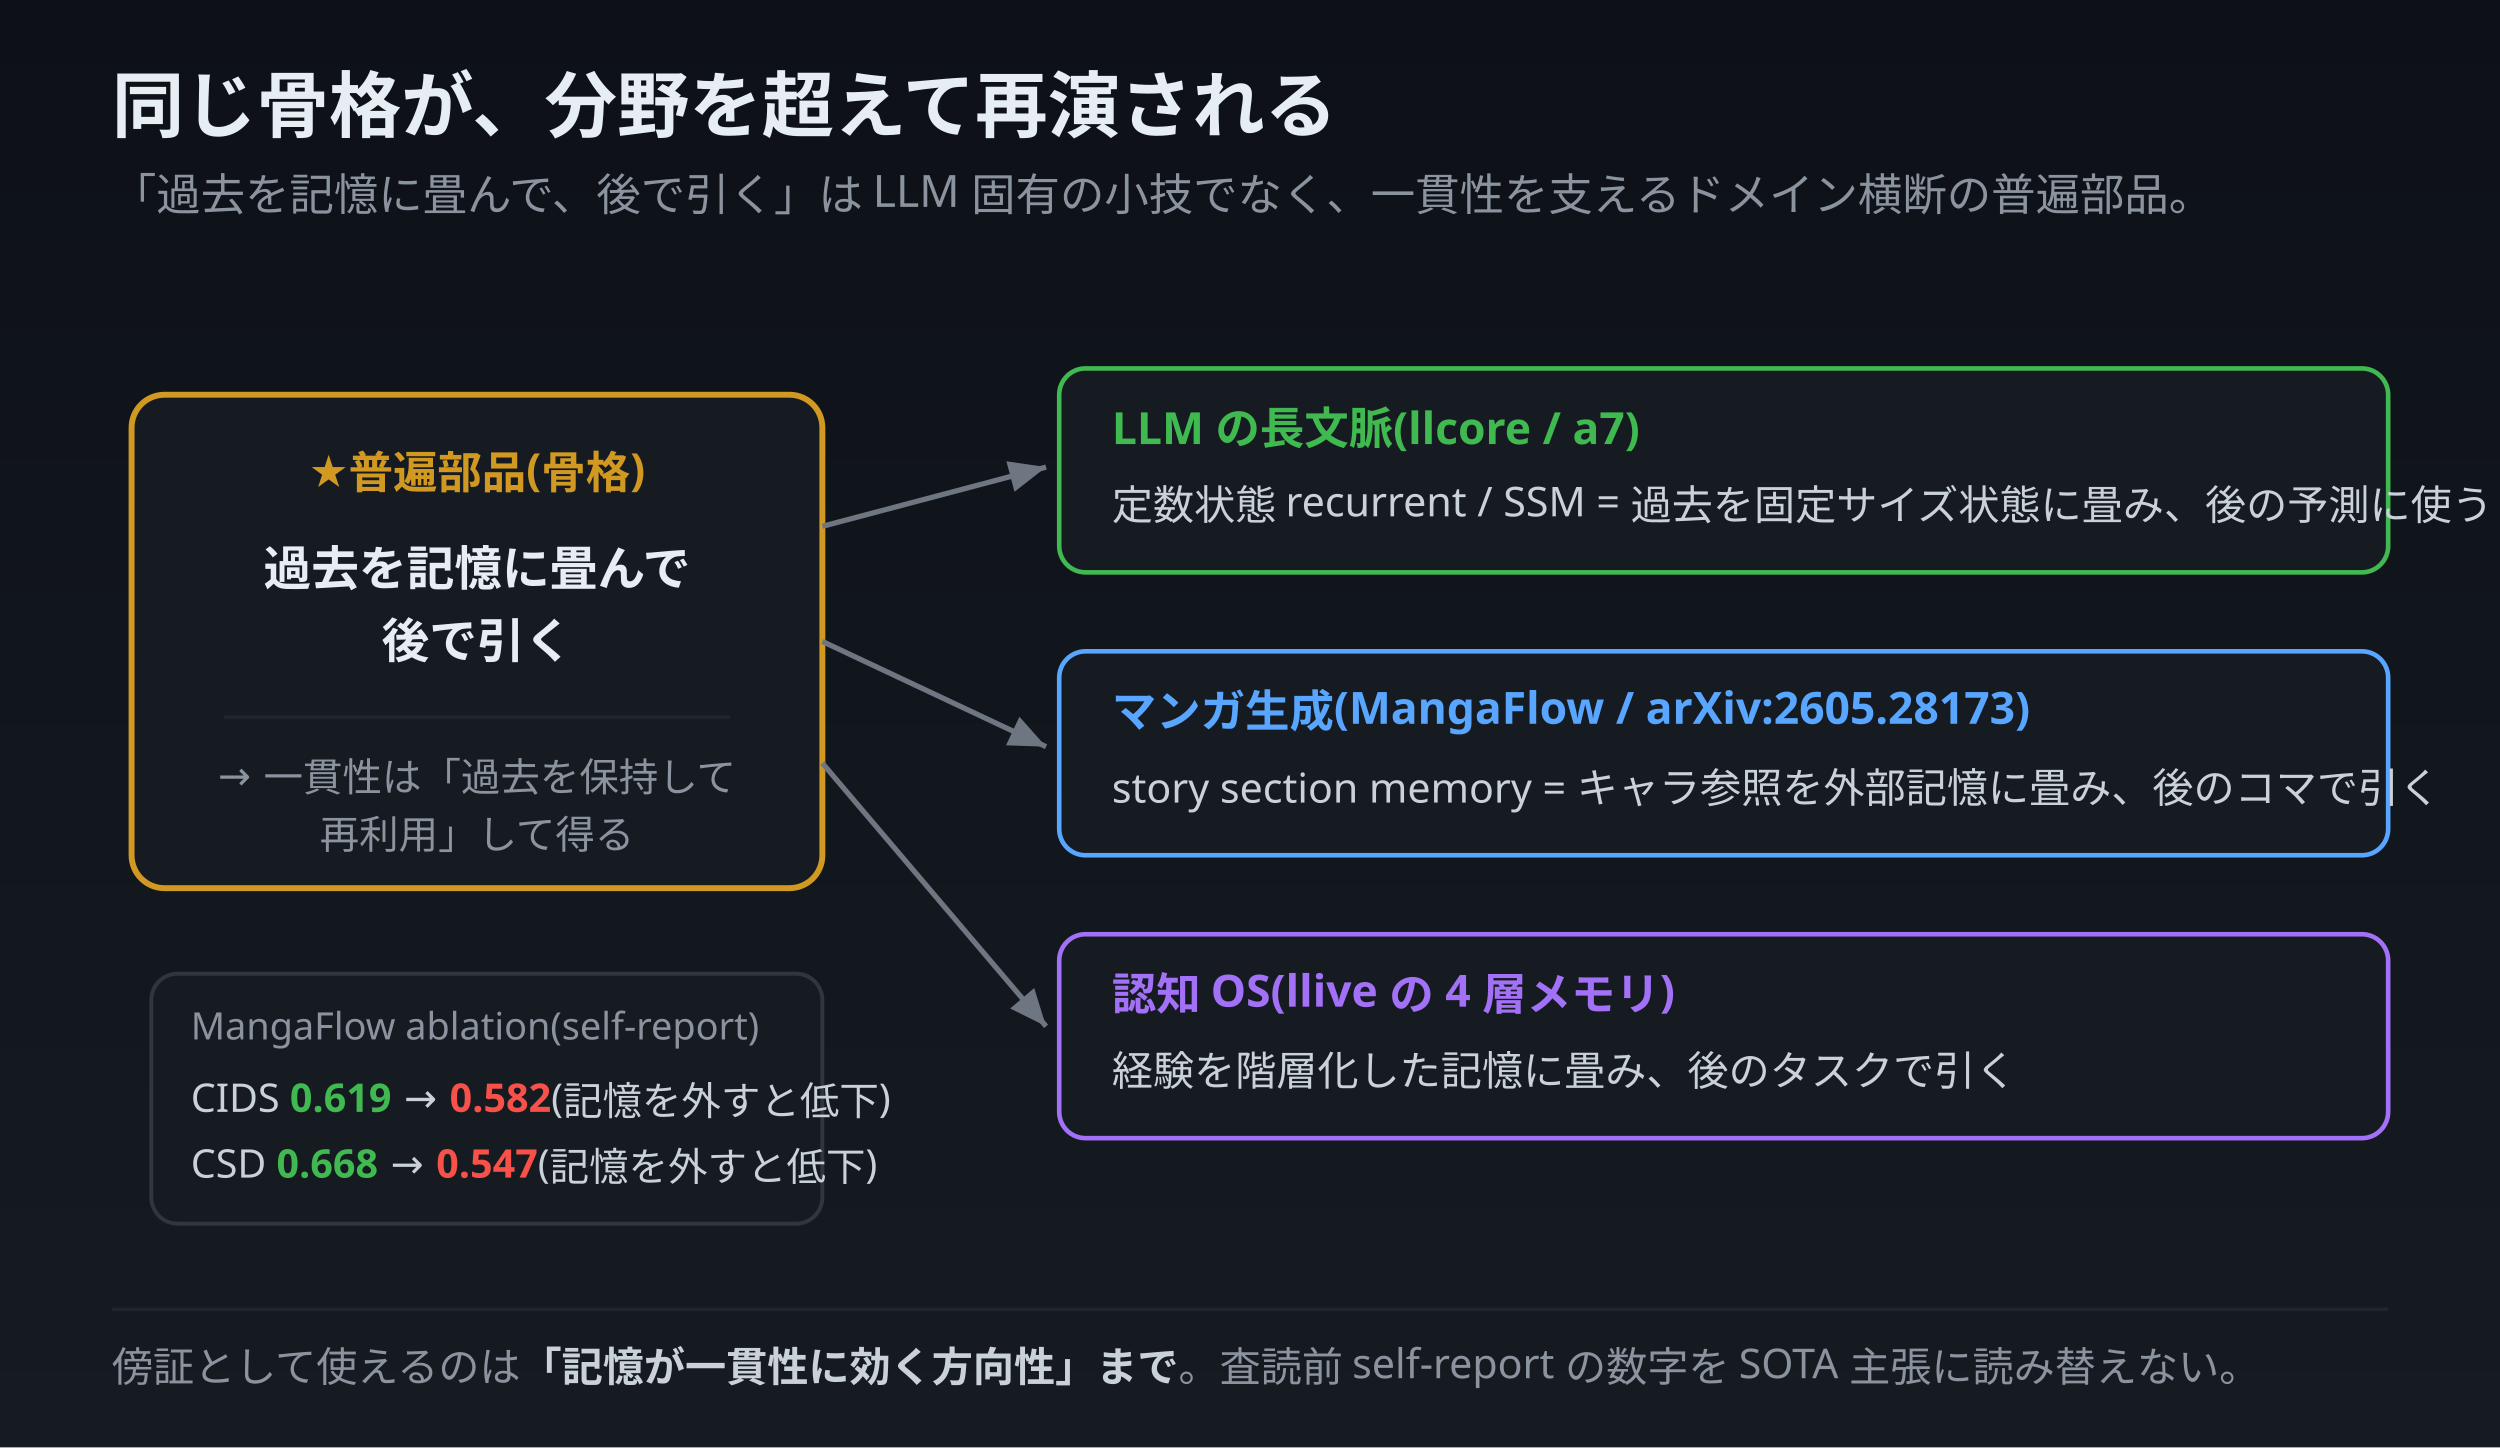
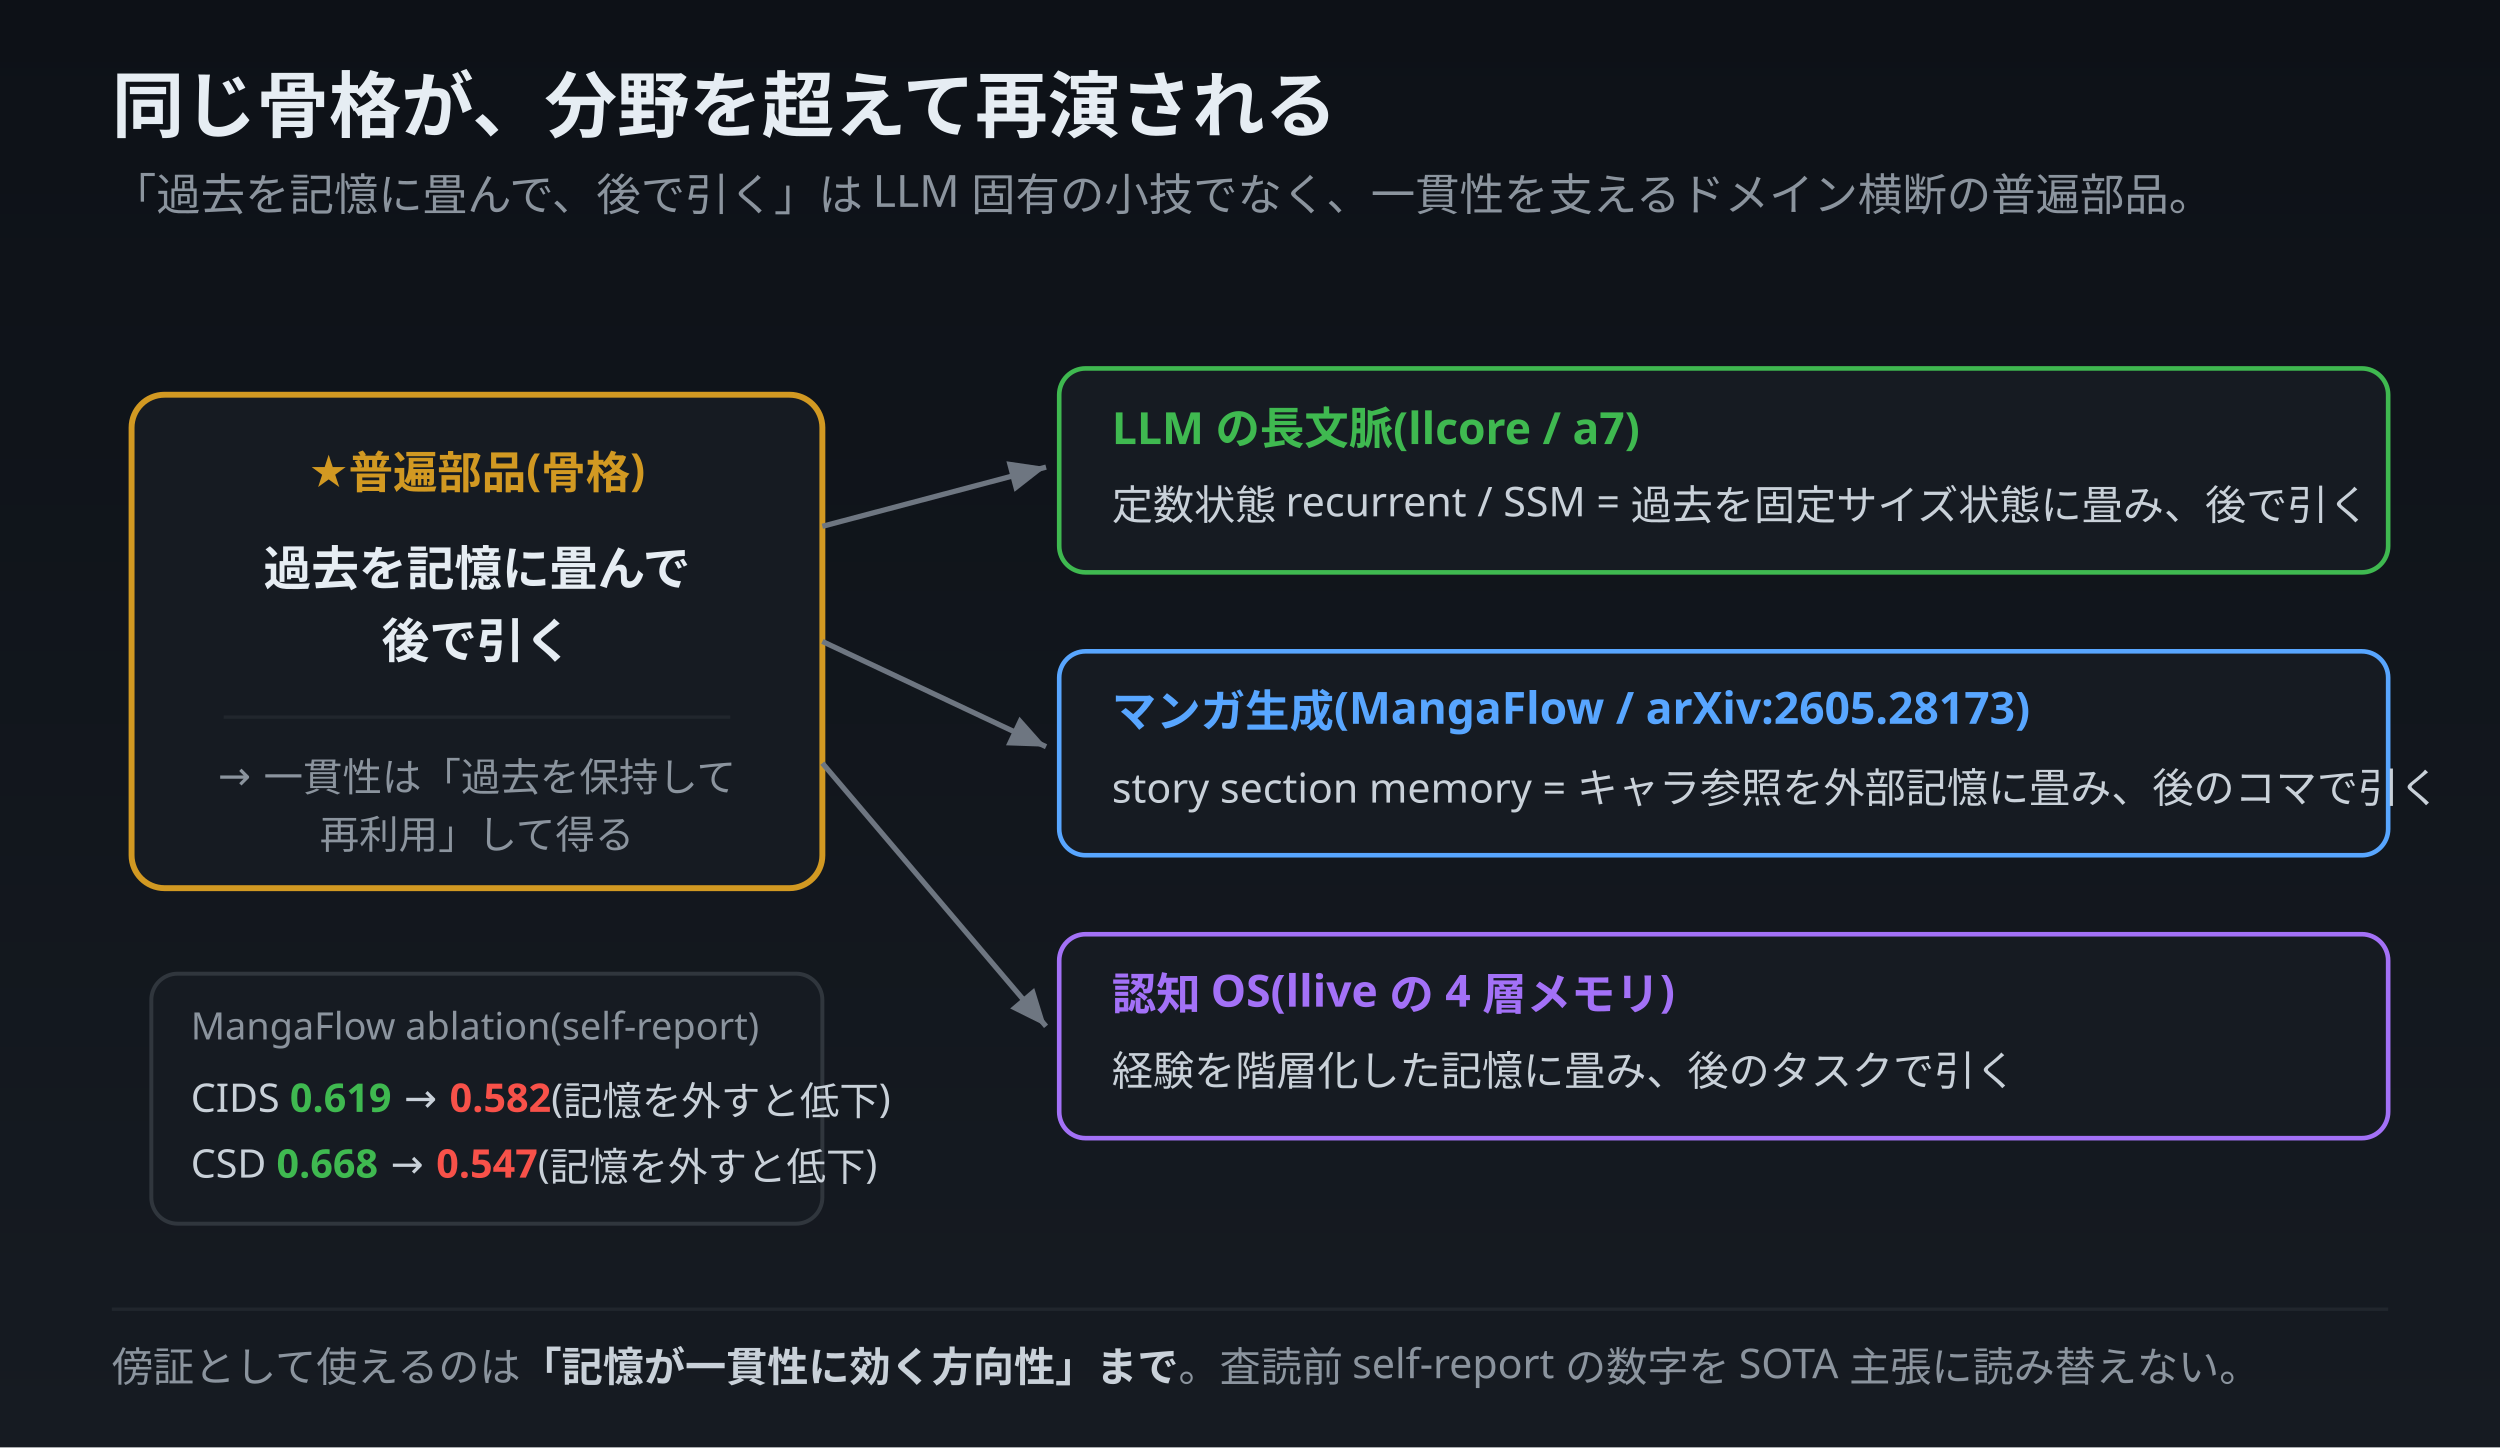
<svg xmlns="http://www.w3.org/2000/svg" viewBox="0 0 760 440" font-family="Segoe UI, Hiragino Kaku Gothic ProN, Meiryo, sans-serif">
  <defs>
    <linearGradient id="bg" x1="0" y1="0" x2="0" y2="1">
      <stop offset="0" stop-color="#0d1117" />
      <stop offset="1" stop-color="#161b22" />
    </linearGradient>
    <marker id="arr" markerWidth="9" markerHeight="9" refX="7" refY="3" orient="auto">
      <path d="M0,0 L7,3 L0,6 Z" fill="#6e7681" />
    </marker>
  </defs>
  <rect width="760" height="440" fill="url(#bg)" />
  <text x="34" y="40" fill="#e6edf3" font-size="22" font-weight="700">同じ骨格が、分野を超えて再演される</text>
  <text x="34" y="64" fill="#8b949e" font-size="13.5">「過去を記憶に畳んで、後で引く」は LLM 固有の小技でなく、一貫性を支えるドメイン横断の普遍部品。</text>
  <rect x="40" y="120" width="210" height="150" rx="10" fill="#161b22" stroke="#d29922" stroke-width="1.8" />
  <text x="145" y="148" fill="#d29922" font-size="13.5" font-weight="700" text-anchor="middle">★普遍部品(骨格)</text>
  <text x="145" y="178" fill="#e6edf3" font-size="14.5" font-weight="700" text-anchor="middle">過去を記憶に畳んで</text>
  <text x="145" y="200" fill="#e6edf3" font-size="14.5" font-weight="700" text-anchor="middle">後で引く</text>
  <line x1="68" y1="218" x2="222" y2="218" stroke="#21262d" stroke-width="1" />
  <text x="145" y="240" fill="#8b949e" font-size="12" text-anchor="middle">→ 一貫性は「過去を保持して</text>
  <text x="145" y="258" fill="#8b949e" font-size="12" text-anchor="middle">再利用」して得る</text>
  <line x1="250" y1="160" x2="318" y2="142" stroke="#6e7681" stroke-width="1.6" marker-end="url(#arr)" />
  <line x1="250" y1="195" x2="318" y2="227" stroke="#6e7681" stroke-width="1.6" marker-end="url(#arr)" />
  <line x1="250" y1="232" x2="318" y2="312" stroke="#6e7681" stroke-width="1.6" marker-end="url(#arr)" />
  <rect x="322" y="112" width="404" height="62" rx="8" fill="#161b22" stroke="#3fb950" stroke-width="1.4" />
  <text x="338" y="135" fill="#3fb950" font-size="13.5" font-weight="700">LLM の長文脈(llcore / a7)</text>
-   <text x="338" y="158" fill="#c9d1d9" font-size="12.5">定数状態 recurrent / SSM = 過去を固定サイズ状態に畳み、後の予測に使う</text>
+   <text x="338" y="158" fill="#c9d1d9" font-size="12.5">定数状態 recurrent / SSM = 過去を固定サイズ状態に畳み、後で引く</text>
  <rect x="322" y="198" width="404" height="62" rx="8" fill="#161b22" stroke="#58a6ff" stroke-width="1.4" />
  <text x="338" y="221" fill="#58a6ff" font-size="13.5" font-weight="700">マンガ生成(MangaFlow / arXiv:2605.28173)</text>
  <text x="338" y="244" fill="#c9d1d9" font-size="12.5">story section memory = キャラ参照を外部記憶に畳み、後のコマで引く</text>
  <rect x="322" y="284" width="404" height="62" rx="8" fill="#161b22" stroke="#a371f7" stroke-width="1.4" />
  <text x="338" y="307" fill="#a371f7" font-size="13.5" font-weight="700">認知 OS(llive の 4 層メモリ)</text>
  <text x="338" y="330" fill="#c9d1d9" font-size="12.5">経験を階層化した記憶に畳み、後のタスクで引く</text>
  <rect x="46" y="296" width="204" height="76" rx="8" fill="#161b22" stroke="#30363d" stroke-width="1.2" />
  <text x="58" y="316" fill="#8b949e" font-size="11.5">MangaFlow ablation(self-report)</text>
  <text x="58" y="338" fill="#c9d1d9" font-size="12">CIDS  <tspan fill="#3fb950" font-weight="700">0.619</tspan> → <tspan fill="#f85149" font-weight="700">0.582</tspan>(記憶を外すと低下)</text>
  <text x="58" y="358" fill="#c9d1d9" font-size="12">CSD   <tspan fill="#3fb950" font-weight="700">0.668</tspan> → <tspan fill="#f85149" font-weight="700">0.547</tspan>(記憶を外すと低下)</text>
  <line x1="34" y1="398" x2="726" y2="398" stroke="#21262d" stroke-width="1" />
  <text x="34" y="420" fill="#8b949e" font-size="12.5">傍証として使えるのは<tspan fill="#c9d1d9" font-weight="700">「記憶が一貫性に効く方向性」まで</tspan>。査読前 self-report の数字を SOTA 主張に読み替えない。</text>
</svg>
